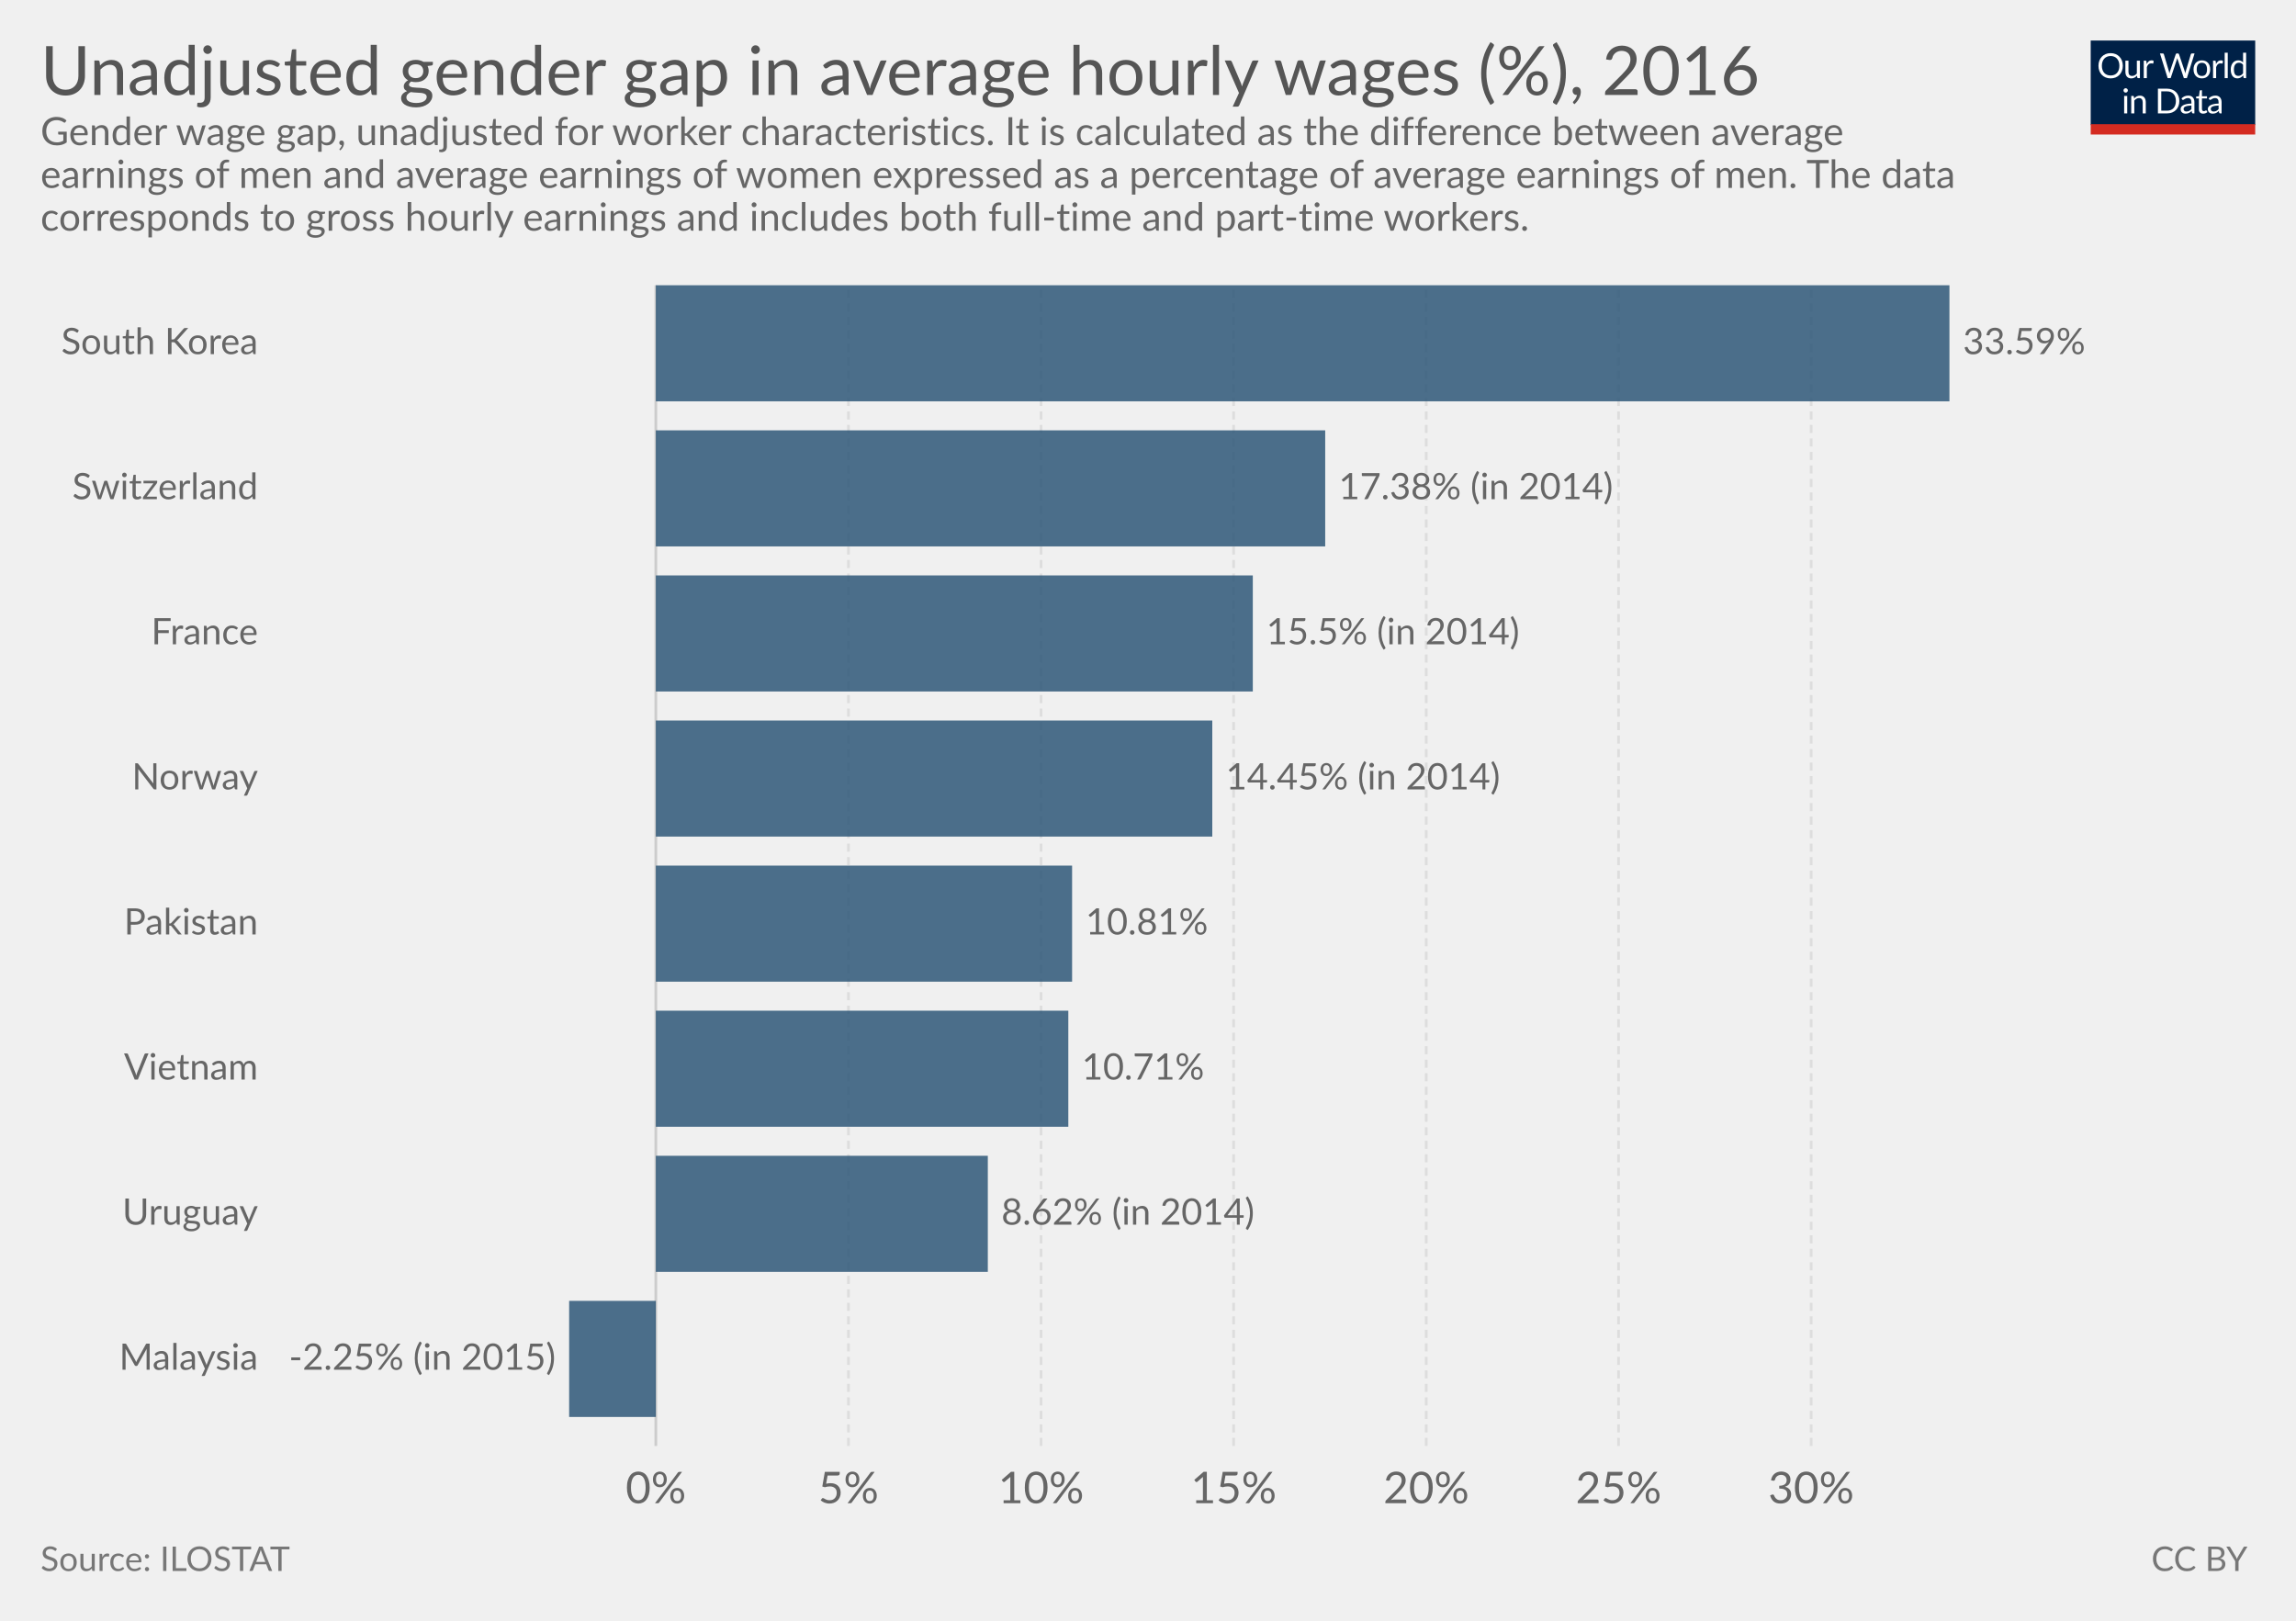
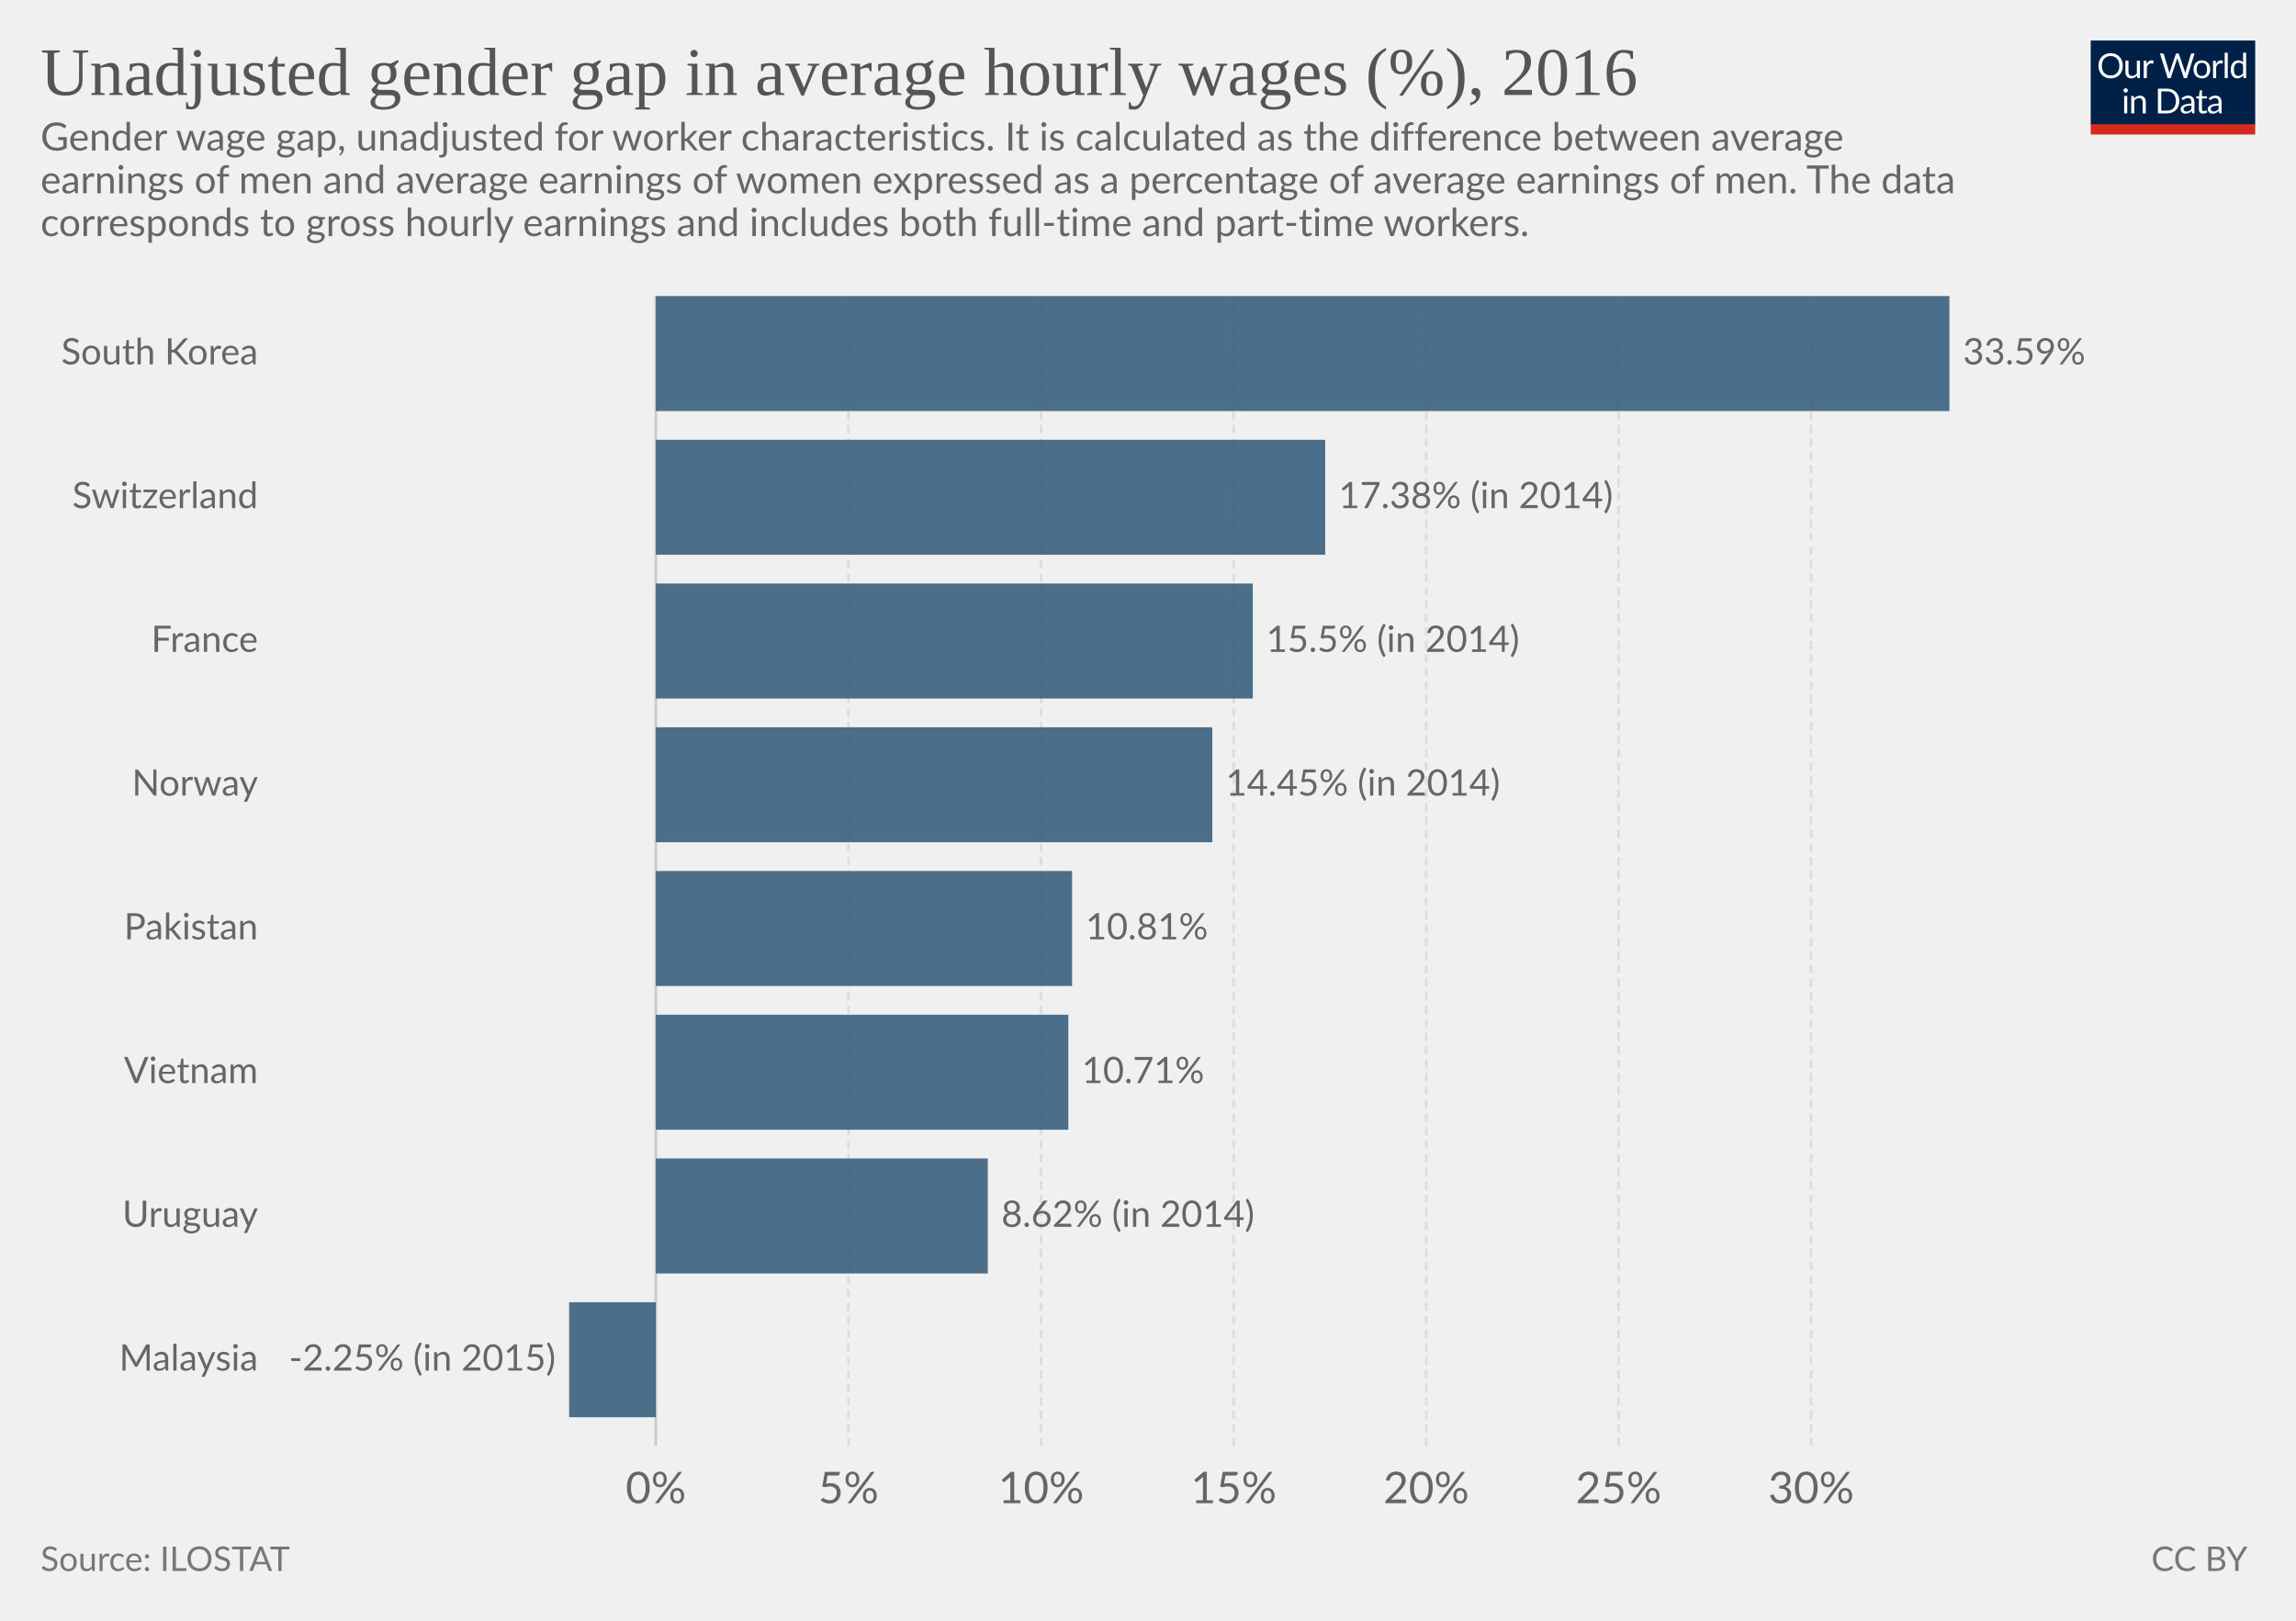
<svg xmlns="http://www.w3.org/2000/svg" version="1.1" style="font-family:Lato, 'Helvetica Neue', Helvetica, Arial, sans-serif;font-size:18px;background-color:white;text-rendering:optimizeLegibility;-webkit-font-smoothing:antialiased" width="850" height="600">
  <g class="HeaderView">
    <g transform="translate(774, 15) scale(0.29)">
      <svg width="210" height="120" viewBox="0 0 210 120" fill="none">
        <g clip-path="url(#clip0)">
          <path d="M0 0H210V107.89H0V0Z" fill="#002147" />
          <path d="M40.979 32.248C40.979 34.609 40.605 36.78 39.857 38.76C39.109 40.725 38.053 42.419 36.689 43.842C35.325 45.265 33.682 46.372 31.761 47.164C29.854 47.941 27.742 48.33 25.425 48.33C23.107 48.33 20.995 47.941 19.089 47.164C17.182 46.372 15.547 45.265 14.183 43.842C12.819 42.419 11.763 40.725 11.015 38.76C10.267 36.78 9.893 34.609 9.893 32.248C9.893 29.887 10.267 27.723 11.015 25.758C11.763 23.778 12.819 22.077 14.183 20.654C15.547 19.217 17.182 18.102 19.089 17.31C20.995 16.518 23.107 16.122 25.425 16.122C27.742 16.122 29.854 16.518 31.761 17.31C33.682 18.102 35.325 19.217 36.689 20.654C38.053 22.077 39.109 23.778 39.857 25.758C40.605 27.723 40.979 29.887 40.979 32.248ZM36.601 32.248C36.601 30.312 36.337 28.574 35.809 27.034C35.281 25.494 34.533 24.196 33.565 23.14C32.597 22.069 31.423 21.248 30.045 20.676C28.666 20.104 27.126 19.818 25.425 19.818C23.738 19.818 22.205 20.104 20.827 20.676C19.448 21.248 18.267 22.069 17.285 23.14C16.317 24.196 15.569 25.494 15.041 27.034C14.513 28.574 14.249 30.312 14.249 32.248C14.249 34.184 14.513 35.922 15.041 37.462C15.569 38.987 16.317 40.285 17.285 41.356C18.267 42.412 19.448 43.226 20.827 43.798C22.205 44.355 23.738 44.634 25.425 44.634C27.126 44.634 28.666 44.355 30.045 43.798C31.423 43.226 32.597 42.412 33.565 41.356C34.533 40.285 35.281 38.987 35.809 37.462C36.337 35.922 36.601 34.184 36.601 32.248ZM62.823 25.714V48H60.491C59.934 48 59.582 47.729 59.435 47.186L59.127 44.788C58.159 45.859 57.074 46.724 55.871 47.384C54.669 48.029 53.29 48.352 51.735 48.352C50.518 48.352 49.44 48.154 48.501 47.758C47.577 47.347 46.8 46.775 46.169 46.042C45.539 45.309 45.062 44.421 44.739 43.38C44.431 42.339 44.277 41.187 44.277 39.926V25.714H48.193V39.926C48.193 41.613 48.575 42.918 49.337 43.842C50.115 44.766 51.295 45.228 52.879 45.228C54.038 45.228 55.116 44.957 56.113 44.414C57.125 43.857 58.057 43.094 58.907 42.126V25.714H62.823ZM71.43 30.18C72.135 28.655 73 27.467 74.027 26.616C75.053 25.751 76.307 25.318 77.789 25.318C78.258 25.318 78.705 25.369 79.131 25.472C79.571 25.575 79.959 25.736 80.297 25.956L80.011 28.882C79.923 29.249 79.703 29.432 79.351 29.432C79.145 29.432 78.845 29.388 78.449 29.3C78.053 29.212 77.605 29.168 77.107 29.168C76.403 29.168 75.772 29.271 75.215 29.476C74.672 29.681 74.181 29.989 73.741 30.4C73.315 30.796 72.927 31.295 72.575 31.896C72.237 32.483 71.929 33.157 71.651 33.92V48H67.713V25.714H69.957C70.382 25.714 70.675 25.795 70.837 25.956C70.998 26.117 71.108 26.396 71.167 26.792L71.43 30.18ZM132.589 16.474L122.755 48H118.927L110.941 23.954C110.867 23.719 110.794 23.47 110.721 23.206C110.662 22.942 110.596 22.663 110.523 22.37C110.449 22.663 110.376 22.942 110.303 23.206C110.23 23.47 110.156 23.719 110.083 23.954L102.053 48H98.225L88.391 16.474H91.933C92.314 16.474 92.629 16.569 92.879 16.76C93.143 16.951 93.311 17.193 93.385 17.486L99.897 39.398C99.999 39.794 100.095 40.219 100.183 40.674C100.285 41.129 100.381 41.613 100.469 42.126C100.571 41.613 100.674 41.129 100.777 40.674C100.894 40.205 101.019 39.779 101.151 39.398L108.565 17.486C108.653 17.237 108.821 17.009 109.071 16.804C109.335 16.584 109.65 16.474 110.017 16.474H111.249C111.63 16.474 111.938 16.569 112.173 16.76C112.407 16.951 112.583 17.193 112.701 17.486L120.093 39.398C120.225 39.779 120.342 40.19 120.445 40.63C120.562 41.07 120.672 41.532 120.775 42.016C120.848 41.532 120.929 41.07 121.017 40.63C121.105 40.19 121.2 39.779 121.303 39.398L127.837 17.486C127.91 17.222 128.072 16.987 128.321 16.782C128.585 16.577 128.9 16.474 129.267 16.474H132.589ZM141.94 25.362C143.568 25.362 145.034 25.633 146.34 26.176C147.645 26.719 148.76 27.489 149.684 28.486C150.608 29.483 151.312 30.693 151.796 32.116C152.294 33.524 152.544 35.101 152.544 36.846C152.544 38.606 152.294 40.19 151.796 41.598C151.312 43.006 150.608 44.209 149.684 45.206C148.76 46.203 147.645 46.973 146.34 47.516C145.034 48.044 143.568 48.308 141.94 48.308C140.297 48.308 138.816 48.044 137.496 47.516C136.19 46.973 135.076 46.203 134.152 45.206C133.228 44.209 132.516 43.006 132.018 41.598C131.534 40.19 131.292 38.606 131.292 36.846C131.292 35.101 131.534 33.524 132.018 32.116C132.516 30.693 133.228 29.483 134.152 28.486C135.076 27.489 136.19 26.719 137.496 26.176C138.816 25.633 140.297 25.362 141.94 25.362ZM141.94 45.25C144.14 45.25 145.782 44.517 146.868 43.05C147.953 41.569 148.496 39.508 148.496 36.868C148.496 34.213 147.953 32.145 146.868 30.664C145.782 29.183 144.14 28.442 141.94 28.442C140.825 28.442 139.85 28.633 139.014 29.014C138.192 29.395 137.503 29.945 136.946 30.664C136.403 31.383 135.992 32.27 135.714 33.326C135.45 34.367 135.318 35.548 135.318 36.868C135.318 39.508 135.86 41.569 136.946 43.05C138.046 44.517 139.71 45.25 141.94 45.25ZM159.908 30.18C160.612 28.655 161.478 27.467 162.504 26.616C163.531 25.751 164.785 25.318 166.266 25.318C166.736 25.318 167.183 25.369 167.608 25.472C168.048 25.575 168.437 25.736 168.774 25.956L168.488 28.882C168.4 29.249 168.18 29.432 167.828 29.432C167.623 29.432 167.322 29.388 166.926 29.3C166.53 29.212 166.083 29.168 165.584 29.168C164.88 29.168 164.25 29.271 163.692 29.476C163.15 29.681 162.658 29.989 162.218 30.4C161.793 30.796 161.404 31.295 161.052 31.896C160.715 32.483 160.407 33.157 160.128 33.92V48H156.19V25.714H158.434C158.86 25.714 159.153 25.795 159.314 25.956C159.476 26.117 159.586 26.396 159.644 26.792L159.908 30.18ZM174.946 15.594V48H171.03V15.594H174.946ZM194.496 31.016C193.763 30.033 192.971 29.351 192.12 28.97C191.269 28.574 190.316 28.376 189.26 28.376C187.192 28.376 185.601 29.117 184.486 30.598C183.371 32.079 182.814 34.191 182.814 36.934C182.814 38.386 182.939 39.633 183.188 40.674C183.437 41.701 183.804 42.551 184.288 43.226C184.772 43.886 185.366 44.37 186.07 44.678C186.774 44.986 187.573 45.14 188.468 45.14C189.759 45.14 190.881 44.847 191.834 44.26C192.802 43.673 193.689 42.845 194.496 41.774V31.016ZM198.412 15.594V48H196.08C195.523 48 195.171 47.729 195.024 47.186L194.672 44.48C193.719 45.624 192.633 46.548 191.416 47.252C190.199 47.956 188.791 48.308 187.192 48.308C185.916 48.308 184.757 48.066 183.716 47.582C182.675 47.083 181.787 46.357 181.054 45.404C180.321 44.451 179.756 43.263 179.36 41.84C178.964 40.417 178.766 38.782 178.766 36.934C178.766 35.291 178.986 33.766 179.426 32.358C179.866 30.935 180.497 29.703 181.318 28.662C182.139 27.621 183.144 26.807 184.332 26.22C185.535 25.619 186.884 25.318 188.38 25.318C189.744 25.318 190.91 25.553 191.878 26.022C192.861 26.477 193.733 27.115 194.496 27.936V15.594H198.412ZM46.614 70.714V93H42.698V70.714H46.614ZM47.45 63.718C47.45 64.099 47.369 64.459 47.208 64.796C47.061 65.119 46.856 65.412 46.592 65.676C46.343 65.925 46.042 66.123 45.69 66.27C45.352 66.417 44.993 66.49 44.612 66.49C44.23 66.49 43.871 66.417 43.534 66.27C43.211 66.123 42.925 65.925 42.676 65.676C42.426 65.412 42.228 65.119 42.082 64.796C41.935 64.459 41.862 64.099 41.862 63.718C41.862 63.337 41.935 62.977 42.082 62.64C42.228 62.288 42.426 61.987 42.676 61.738C42.925 61.474 43.211 61.269 43.534 61.122C43.871 60.975 44.23 60.902 44.612 60.902C44.993 60.902 45.352 60.975 45.69 61.122C46.042 61.269 46.343 61.474 46.592 61.738C46.856 61.987 47.061 62.288 47.208 62.64C47.369 62.977 47.45 63.337 47.45 63.718ZM55.424 73.948C55.908 73.405 56.422 72.914 56.964 72.474C57.507 72.034 58.079 71.66 58.68 71.352C59.296 71.029 59.941 70.787 60.616 70.626C61.306 70.45 62.046 70.362 62.838 70.362C64.055 70.362 65.126 70.567 66.05 70.978C66.989 71.374 67.766 71.946 68.382 72.694C69.013 73.427 69.49 74.315 69.812 75.356C70.135 76.397 70.296 77.549 70.296 78.81V93H66.358V78.81C66.358 77.123 65.969 75.818 65.192 74.894C64.43 73.955 63.264 73.486 61.694 73.486C60.535 73.486 59.45 73.765 58.438 74.322C57.441 74.879 56.517 75.635 55.666 76.588V93H51.728V70.714H54.082C54.639 70.714 54.984 70.985 55.116 71.528L55.424 73.948ZM113.129 77.248C113.129 79.609 112.755 81.758 112.007 83.694C111.259 85.63 110.203 87.287 108.839 88.666C107.475 90.045 105.832 91.115 103.911 91.878C102.004 92.626 99.892 93 97.575 93H85.805V61.474H97.575C99.892 61.474 102.004 61.855 103.911 62.618C105.832 63.366 107.475 64.437 108.839 65.83C110.203 67.209 111.259 68.866 112.007 70.802C112.755 72.738 113.129 74.887 113.129 77.248ZM108.751 77.248C108.751 75.312 108.487 73.581 107.959 72.056C107.431 70.531 106.683 69.24 105.715 68.184C104.747 67.128 103.574 66.321 102.195 65.764C100.816 65.207 99.276 64.928 97.575 64.928H90.073V89.546H97.575C99.276 89.546 100.816 89.267 102.195 88.71C103.574 88.153 104.747 87.353 105.715 86.312C106.683 85.256 107.431 83.965 107.959 82.44C108.487 80.915 108.751 79.184 108.751 77.248ZM128.553 82.968C126.749 83.027 125.209 83.173 123.933 83.408C122.672 83.628 121.638 83.921 120.831 84.288C120.039 84.655 119.46 85.087 119.093 85.586C118.741 86.085 118.565 86.642 118.565 87.258C118.565 87.845 118.661 88.351 118.851 88.776C119.042 89.201 119.299 89.553 119.621 89.832C119.959 90.096 120.347 90.294 120.787 90.426C121.242 90.543 121.726 90.602 122.239 90.602C122.929 90.602 123.559 90.536 124.131 90.404C124.703 90.257 125.239 90.052 125.737 89.788C126.251 89.524 126.735 89.209 127.189 88.842C127.659 88.475 128.113 88.057 128.553 87.588V82.968ZM115.903 73.86C117.135 72.672 118.463 71.785 119.885 71.198C121.308 70.611 122.885 70.318 124.615 70.318C125.862 70.318 126.969 70.523 127.937 70.934C128.905 71.345 129.719 71.917 130.379 72.65C131.039 73.383 131.538 74.271 131.875 75.312C132.213 76.353 132.381 77.497 132.381 78.744V93H130.643C130.262 93 129.969 92.941 129.763 92.824C129.558 92.692 129.397 92.443 129.279 92.076L128.839 89.964C128.253 90.507 127.681 90.991 127.123 91.416C126.566 91.827 125.979 92.179 125.363 92.472C124.747 92.751 124.087 92.963 123.383 93.11C122.694 93.271 121.924 93.352 121.073 93.352C120.208 93.352 119.394 93.235 118.631 93C117.869 92.751 117.201 92.384 116.629 91.9C116.072 91.416 115.625 90.807 115.287 90.074C114.965 89.326 114.803 88.446 114.803 87.434C114.803 86.554 115.045 85.711 115.529 84.904C116.013 84.083 116.798 83.357 117.883 82.726C118.969 82.095 120.384 81.582 122.129 81.186C123.875 80.775 126.016 80.541 128.553 80.482V78.744C128.553 77.013 128.179 75.708 127.431 74.828C126.683 73.933 125.591 73.486 124.153 73.486C123.185 73.486 122.371 73.611 121.711 73.86C121.066 74.095 120.501 74.366 120.017 74.674C119.548 74.967 119.137 75.239 118.785 75.488C118.448 75.723 118.111 75.84 117.773 75.84C117.509 75.84 117.282 75.774 117.091 75.642C116.901 75.495 116.739 75.319 116.607 75.114L115.903 73.86ZM143.568 93.352C141.808 93.352 140.451 92.861 139.498 91.878C138.559 90.895 138.09 89.48 138.09 87.632V73.992H135.406C135.171 73.992 134.973 73.926 134.812 73.794C134.65 73.647 134.57 73.427 134.57 73.134V71.572L138.222 71.11L139.124 64.224C139.168 64.004 139.263 63.828 139.41 63.696C139.571 63.549 139.776 63.476 140.026 63.476H142.006V71.154H148.452V73.992H142.006V87.368C142.006 88.307 142.233 89.003 142.688 89.458C143.142 89.913 143.729 90.14 144.448 90.14C144.858 90.14 145.21 90.089 145.504 89.986C145.812 89.869 146.076 89.744 146.296 89.612C146.516 89.48 146.699 89.363 146.846 89.26C147.007 89.143 147.146 89.084 147.264 89.084C147.469 89.084 147.652 89.209 147.814 89.458L148.958 91.328C148.283 91.959 147.469 92.457 146.516 92.824C145.562 93.176 144.58 93.352 143.568 93.352ZM163.253 82.968C161.449 83.027 159.909 83.173 158.633 83.408C157.372 83.628 156.338 83.921 155.531 84.288C154.739 84.655 154.16 85.087 153.793 85.586C153.441 86.085 153.265 86.642 153.265 87.258C153.265 87.845 153.36 88.351 153.551 88.776C153.742 89.201 153.998 89.553 154.321 89.832C154.658 90.096 155.047 90.294 155.487 90.426C155.942 90.543 156.426 90.602 156.939 90.602C157.628 90.602 158.259 90.536 158.831 90.404C159.403 90.257 159.938 90.052 160.437 89.788C160.95 89.524 161.434 89.209 161.889 88.842C162.358 88.475 162.813 88.057 163.253 87.588V82.968ZM150.603 73.86C151.835 72.672 153.162 71.785 154.585 71.198C156.008 70.611 157.584 70.318 159.315 70.318C160.562 70.318 161.669 70.523 162.637 70.934C163.605 71.345 164.419 71.917 165.079 72.65C165.739 73.383 166.238 74.271 166.575 75.312C166.912 76.353 167.081 77.497 167.081 78.744V93H165.343C164.962 93 164.668 92.941 164.463 92.824C164.258 92.692 164.096 92.443 163.979 92.076L163.539 89.964C162.952 90.507 162.38 90.991 161.823 91.416C161.266 91.827 160.679 92.179 160.063 92.472C159.447 92.751 158.787 92.963 158.083 93.11C157.394 93.271 156.624 93.352 155.773 93.352C154.908 93.352 154.094 93.235 153.331 93C152.568 92.751 151.901 92.384 151.329 91.9C150.772 91.416 150.324 90.807 149.987 90.074C149.664 89.326 149.503 88.446 149.503 87.434C149.503 86.554 149.745 85.711 150.229 84.904C150.713 84.083 151.498 83.357 152.583 82.726C153.668 82.095 155.084 81.582 156.829 81.186C158.574 80.775 160.716 80.541 163.253 80.482V78.744C163.253 77.013 162.879 75.708 162.131 74.828C161.383 73.933 160.29 73.486 158.853 73.486C157.885 73.486 157.071 73.611 156.411 73.86C155.766 74.095 155.201 74.366 154.717 74.674C154.248 74.967 153.837 75.239 153.485 75.488C153.148 75.723 152.81 75.84 152.473 75.84C152.209 75.84 151.982 75.774 151.791 75.642C151.6 75.495 151.439 75.319 151.307 75.114L150.603 73.86Z" fill="white" />
          <rect y="106.789" width="210" height="13.211" fill="#D42B21" />
        </g>
        <defs>
          <clipPath id="clip0">
            <rect width="210" height="120" fill="white" />
          </clipPath>
        </defs>
      </svg>
    </g>
-     <a href="https://ourworldindata.org/grapher/gender-gap-in-average-wages-ilo" target="_blank">
+     <a href="https://ourworldindata.org/grapher/gender-gap-in-average-wages-ilo" style="font-family:&quot;Playfair Display&quot;, Georgia, &quot;Times New Roman&quot;, serif" target="_blank">
      <text font-size="25.20" x="15.0" y="35.2" fill="#555">
        <tspan x="15" y="35.16">Unadjusted gender gap in average hourly wages (%), 2016</tspan>
      </text>
    </a>
-     <text font-size="14.40" x="15.0" y="53.7" fill="#666">
-       <tspan x="15" y="53.72">Gender wage gap, unadjusted for worker characteristics. It is calculated as the difference between average</tspan>
-       <tspan x="15" y="69.56">earnings of men and average earnings of women expressed as a percentage of average earnings of men. The data</tspan>
-       <tspan x="15" y="85.4">corresponds to gross hourly earnings and includes both full-time and part-time workers.</tspan>
+     <text font-size="14.40" x="15.0" y="55.7" fill="#666">
+       <tspan x="15" y="55.72">Gender wage gap, unadjusted for worker characteristics. It is calculated as the difference between average</tspan>
+       <tspan x="15" y="71.56">earnings of men and average earnings of women expressed as a percentage of average earnings of men. The data</tspan>
+       <tspan x="15" y="87.4">corresponds to gross hourly earnings and includes both full-time and part-time workers.</tspan>
    </text>
  </g>
  <g class="DiscreteBarChart">
-     <rect x="15" y="105.6" width="810" height="450.9" opacity="0" fill="rgba(255,255,255,0)" />
+     <rect x="15" y="109.6" width="810" height="446.9" opacity="0" fill="rgba(255,255,255,0)" />
    <g class="HorizontalAxis">
      <text x="242.8" y="556.5" fill="#666" text-anchor="middle" font-size="16.2">0%</text>
      <text x="314.1" y="556.5" fill="#666" text-anchor="middle" font-size="16.2">5%</text>
      <text x="385.4" y="556.5" fill="#666" text-anchor="middle" font-size="16.2">10%</text>
      <text x="456.7" y="556.5" fill="#666" text-anchor="middle" font-size="16.2">15%</text>
      <text x="528" y="556.5" fill="#666" text-anchor="middle" font-size="16.2">20%</text>
      <text x="599.2" y="556.5" fill="#666" text-anchor="middle" font-size="16.2">25%</text>
      <text x="670.5" y="556.5" fill="#666" text-anchor="middle" font-size="16.2">30%</text>
    </g>
    <g class="AxisGridLines">
-       <line x1="242.8" y1="535.30" x2="242.8" y2="105.60" stroke="#ccc" />
-       <line x1="314.1" y1="535.30" x2="314.1" y2="105.60" stroke="#ddd" stroke-dasharray="3,2" />
-       <line x1="385.4" y1="535.30" x2="385.4" y2="105.60" stroke="#ddd" stroke-dasharray="3,2" />
-       <line x1="456.7" y1="535.30" x2="456.7" y2="105.60" stroke="#ddd" stroke-dasharray="3,2" />
-       <line x1="528" y1="535.30" x2="528" y2="105.60" stroke="#ddd" stroke-dasharray="3,2" />
-       <line x1="599.2" y1="535.30" x2="599.2" y2="105.60" stroke="#ddd" stroke-dasharray="3,2" />
-       <line x1="670.5" y1="535.30" x2="670.5" y2="105.60" stroke="#ddd" stroke-dasharray="3,2" />
+       <line x1="242.8" y1="535.30" x2="242.8" y2="109.60" stroke="#ccc" />
+       <line x1="314.1" y1="535.30" x2="314.1" y2="109.60" stroke="#ddd" stroke-dasharray="3,2" />
+       <line x1="385.4" y1="535.30" x2="385.4" y2="109.60" stroke="#ddd" stroke-dasharray="3,2" />
+       <line x1="456.7" y1="535.30" x2="456.7" y2="109.60" stroke="#ddd" stroke-dasharray="3,2" />
+       <line x1="528" y1="535.30" x2="528" y2="109.60" stroke="#ddd" stroke-dasharray="3,2" />
+       <line x1="599.2" y1="535.30" x2="599.2" y2="109.60" stroke="#ddd" stroke-dasharray="3,2" />
+       <line x1="670.5" y1="535.30" x2="670.5" y2="109.60" stroke="#ddd" stroke-dasharray="3,2" />
    </g>
-     <g class="bar">
-       <text x="95.527" y="127.085" fill="#666" dominant-baseline="middle" text-anchor="end" font-size="13.5">South Korea</text>
-       <rect x="242.8" y="105.6" width="478.9" height="42.97" fill="#2E5778" opacity="0.85" />
-       <text x="726.7" y="127.085" fill="#666" dominant-baseline="middle" text-anchor="start" font-size="13.5">33.59%</text>
+     <g class="bar" transform="translate(0, 130.885)" style="transition:transform 200ms ease">
+       <text x="0" y="0" transform="translate(95.527, 0)" fill="#666" dominant-baseline="middle" text-anchor="end" font-size="13.5">South Korea</text>
+       <rect x="0" y="0" transform="translate(242.8, -21.285)" width="478.9" height="42.57" fill="#2E5778" opacity="0.85" style="transition:height 200ms ease" />
+       <text x="0" y="0" transform="translate(726.7, 0)" fill="#666" dominant-baseline="middle" text-anchor="start" font-size="13.5">33.59%</text>
    </g>
-     <g class="bar">
-       <text x="95.527" y="180.798" fill="#666" dominant-baseline="middle" text-anchor="end" font-size="13.5">Switzerland</text>
-       <rect x="242.8" y="159.312" width="247.8" height="42.97" fill="#2E5778" opacity="0.85" />
-       <text x="495.6" y="180.798" fill="#666" dominant-baseline="middle" text-anchor="start" font-size="13.5">17.38% (in 2014)</text>
+     <g class="bar" transform="translate(0, 184.0975)" style="transition:transform 200ms ease">
+       <text x="0" y="0" transform="translate(95.527, 0)" fill="#666" dominant-baseline="middle" text-anchor="end" font-size="13.5">Switzerland</text>
+       <rect x="0" y="0" transform="translate(242.8, -21.285)" width="247.8" height="42.57" fill="#2E5778" opacity="0.85" style="transition:height 200ms ease" />
+       <text x="0" y="0" transform="translate(495.6, 0)" fill="#666" dominant-baseline="middle" text-anchor="start" font-size="13.5">17.38% (in 2014)</text>
    </g>
-     <g class="bar">
-       <text x="95.527" y="234.51" fill="#666" dominant-baseline="middle" text-anchor="end" font-size="13.5">France</text>
-       <rect x="242.8" y="213.025" width="221" height="42.97" fill="#2E5778" opacity="0.85" />
-       <text x="468.8" y="234.51" fill="#666" dominant-baseline="middle" text-anchor="start" font-size="13.5">15.5% (in 2014)</text>
+     <g class="bar" transform="translate(0, 237.31)" style="transition:transform 200ms ease">
+       <text x="0" y="0" transform="translate(95.527, 0)" fill="#666" dominant-baseline="middle" text-anchor="end" font-size="13.5">France</text>
+       <rect x="0" y="0" transform="translate(242.8, -21.285)" width="221" height="42.57" fill="#2E5778" opacity="0.85" style="transition:height 200ms ease" />
+       <text x="0" y="0" transform="translate(468.8, 0)" fill="#666" dominant-baseline="middle" text-anchor="start" font-size="13.5">15.5% (in 2014)</text>
    </g>
-     <g class="bar">
-       <text x="95.527" y="288.223" fill="#666" dominant-baseline="middle" text-anchor="end" font-size="13.5">Norway</text>
-       <rect x="242.8" y="266.738" width="206" height="42.97" fill="#2E5778" opacity="0.85" />
-       <text x="453.8" y="288.223" fill="#666" dominant-baseline="middle" text-anchor="start" font-size="13.5">14.45% (in 2014)</text>
+     <g class="bar" transform="translate(0, 290.5225)" style="transition:transform 200ms ease">
+       <text x="0" y="0" transform="translate(95.527, 0)" fill="#666" dominant-baseline="middle" text-anchor="end" font-size="13.5">Norway</text>
+       <rect x="0" y="0" transform="translate(242.8, -21.285)" width="206" height="42.57" fill="#2E5778" opacity="0.85" style="transition:height 200ms ease" />
+       <text x="0" y="0" transform="translate(453.8, 0)" fill="#666" dominant-baseline="middle" text-anchor="start" font-size="13.5">14.45% (in 2014)</text>
    </g>
-     <g class="bar">
-       <text x="95.527" y="341.935" fill="#666" dominant-baseline="middle" text-anchor="end" font-size="13.5">Pakistan</text>
-       <rect x="242.8" y="320.45" width="154.1" height="42.97" fill="#2E5778" opacity="0.85" />
-       <text x="401.9" y="341.935" fill="#666" dominant-baseline="middle" text-anchor="start" font-size="13.5">10.81%</text>
+     <g class="bar" transform="translate(0, 343.735)" style="transition:transform 200ms ease">
+       <text x="0" y="0" transform="translate(95.527, 0)" fill="#666" dominant-baseline="middle" text-anchor="end" font-size="13.5">Pakistan</text>
+       <rect x="0" y="0" transform="translate(242.8, -21.285)" width="154.1" height="42.57" fill="#2E5778" opacity="0.85" style="transition:height 200ms ease" />
+       <text x="0" y="0" transform="translate(401.9, 0)" fill="#666" dominant-baseline="middle" text-anchor="start" font-size="13.5">10.81%</text>
    </g>
-     <g class="bar">
-       <text x="95.527" y="395.647" fill="#666" dominant-baseline="middle" text-anchor="end" font-size="13.5">Vietnam</text>
-       <rect x="242.8" y="374.162" width="152.7" height="42.97" fill="#2E5778" opacity="0.85" />
-       <text x="400.5" y="395.647" fill="#666" dominant-baseline="middle" text-anchor="start" font-size="13.5">10.71%</text>
+     <g class="bar" transform="translate(0, 396.9475)" style="transition:transform 200ms ease">
+       <text x="0" y="0" transform="translate(95.527, 0)" fill="#666" dominant-baseline="middle" text-anchor="end" font-size="13.5">Vietnam</text>
+       <rect x="0" y="0" transform="translate(242.8, -21.285)" width="152.7" height="42.57" fill="#2E5778" opacity="0.85" style="transition:height 200ms ease" />
+       <text x="0" y="0" transform="translate(400.5, 0)" fill="#666" dominant-baseline="middle" text-anchor="start" font-size="13.5">10.71%</text>
    </g>
-     <g class="bar">
-       <text x="95.527" y="449.36" fill="#666" dominant-baseline="middle" text-anchor="end" font-size="13.5">Uruguay</text>
-       <rect x="242.8" y="427.875" width="122.9" height="42.97" fill="#2E5778" opacity="0.85" />
-       <text x="370.7" y="449.36" fill="#666" dominant-baseline="middle" text-anchor="start" font-size="13.5">8.62% (in 2014)</text>
+     <g class="bar" transform="translate(0, 450.16)" style="transition:transform 200ms ease">
+       <text x="0" y="0" transform="translate(95.527, 0)" fill="#666" dominant-baseline="middle" text-anchor="end" font-size="13.5">Uruguay</text>
+       <rect x="0" y="0" transform="translate(242.8, -21.285)" width="122.9" height="42.57" fill="#2E5778" opacity="0.85" style="transition:height 200ms ease" />
+       <text x="0" y="0" transform="translate(370.7, 0)" fill="#666" dominant-baseline="middle" text-anchor="start" font-size="13.5">8.62% (in 2014)</text>
    </g>
-     <g class="bar">
-       <text x="95.527" y="503.072" fill="#666" dominant-baseline="middle" text-anchor="end" font-size="13.5">Malaysia</text>
-       <rect x="210.7" y="481.587" width="32.1" height="42.97" fill="#2E5778" opacity="0.85" />
-       <text x="205.7" y="503.072" fill="#666" dominant-baseline="middle" text-anchor="end" font-size="13.5">-2.25% (in 2015)</text>
+     <g class="bar" transform="translate(0, 503.3725)" style="transition:transform 200ms ease">
+       <text x="0" y="0" transform="translate(95.527, 0)" fill="#666" dominant-baseline="middle" text-anchor="end" font-size="13.5">Malaysia</text>
+       <rect x="0" y="0" transform="translate(210.7, -21.285)" width="32.1" height="42.57" fill="#2E5778" opacity="0.85" style="transition:height 200ms ease" />
+       <text x="0" y="0" transform="translate(205.7, 0)" fill="#666" dominant-baseline="middle" text-anchor="end" font-size="13.5">-2.25% (in 2015)</text>
    </g>
  </g>
  <g class="SourcesFooter" style="fill:#777">
    <g class="clickable" style="fill:#777">
      <text font-size="12.60" x="15.0" y="581.6">
        <tspan x="15" y="581.58">Source: ILOSTAT</tspan>
      </text>
    </g>
    <text font-size="12.60" x="796.4" y="581.6">
      <tspan x="796.444" y="581.58">
        <a style="fill: #777;" class="cclogo" href="http://creativecommons.org/licenses/by/4.0/deed.en_US" target="_blank">CC BY</a>
      </tspan>
    </text>
  </g>
</svg>
